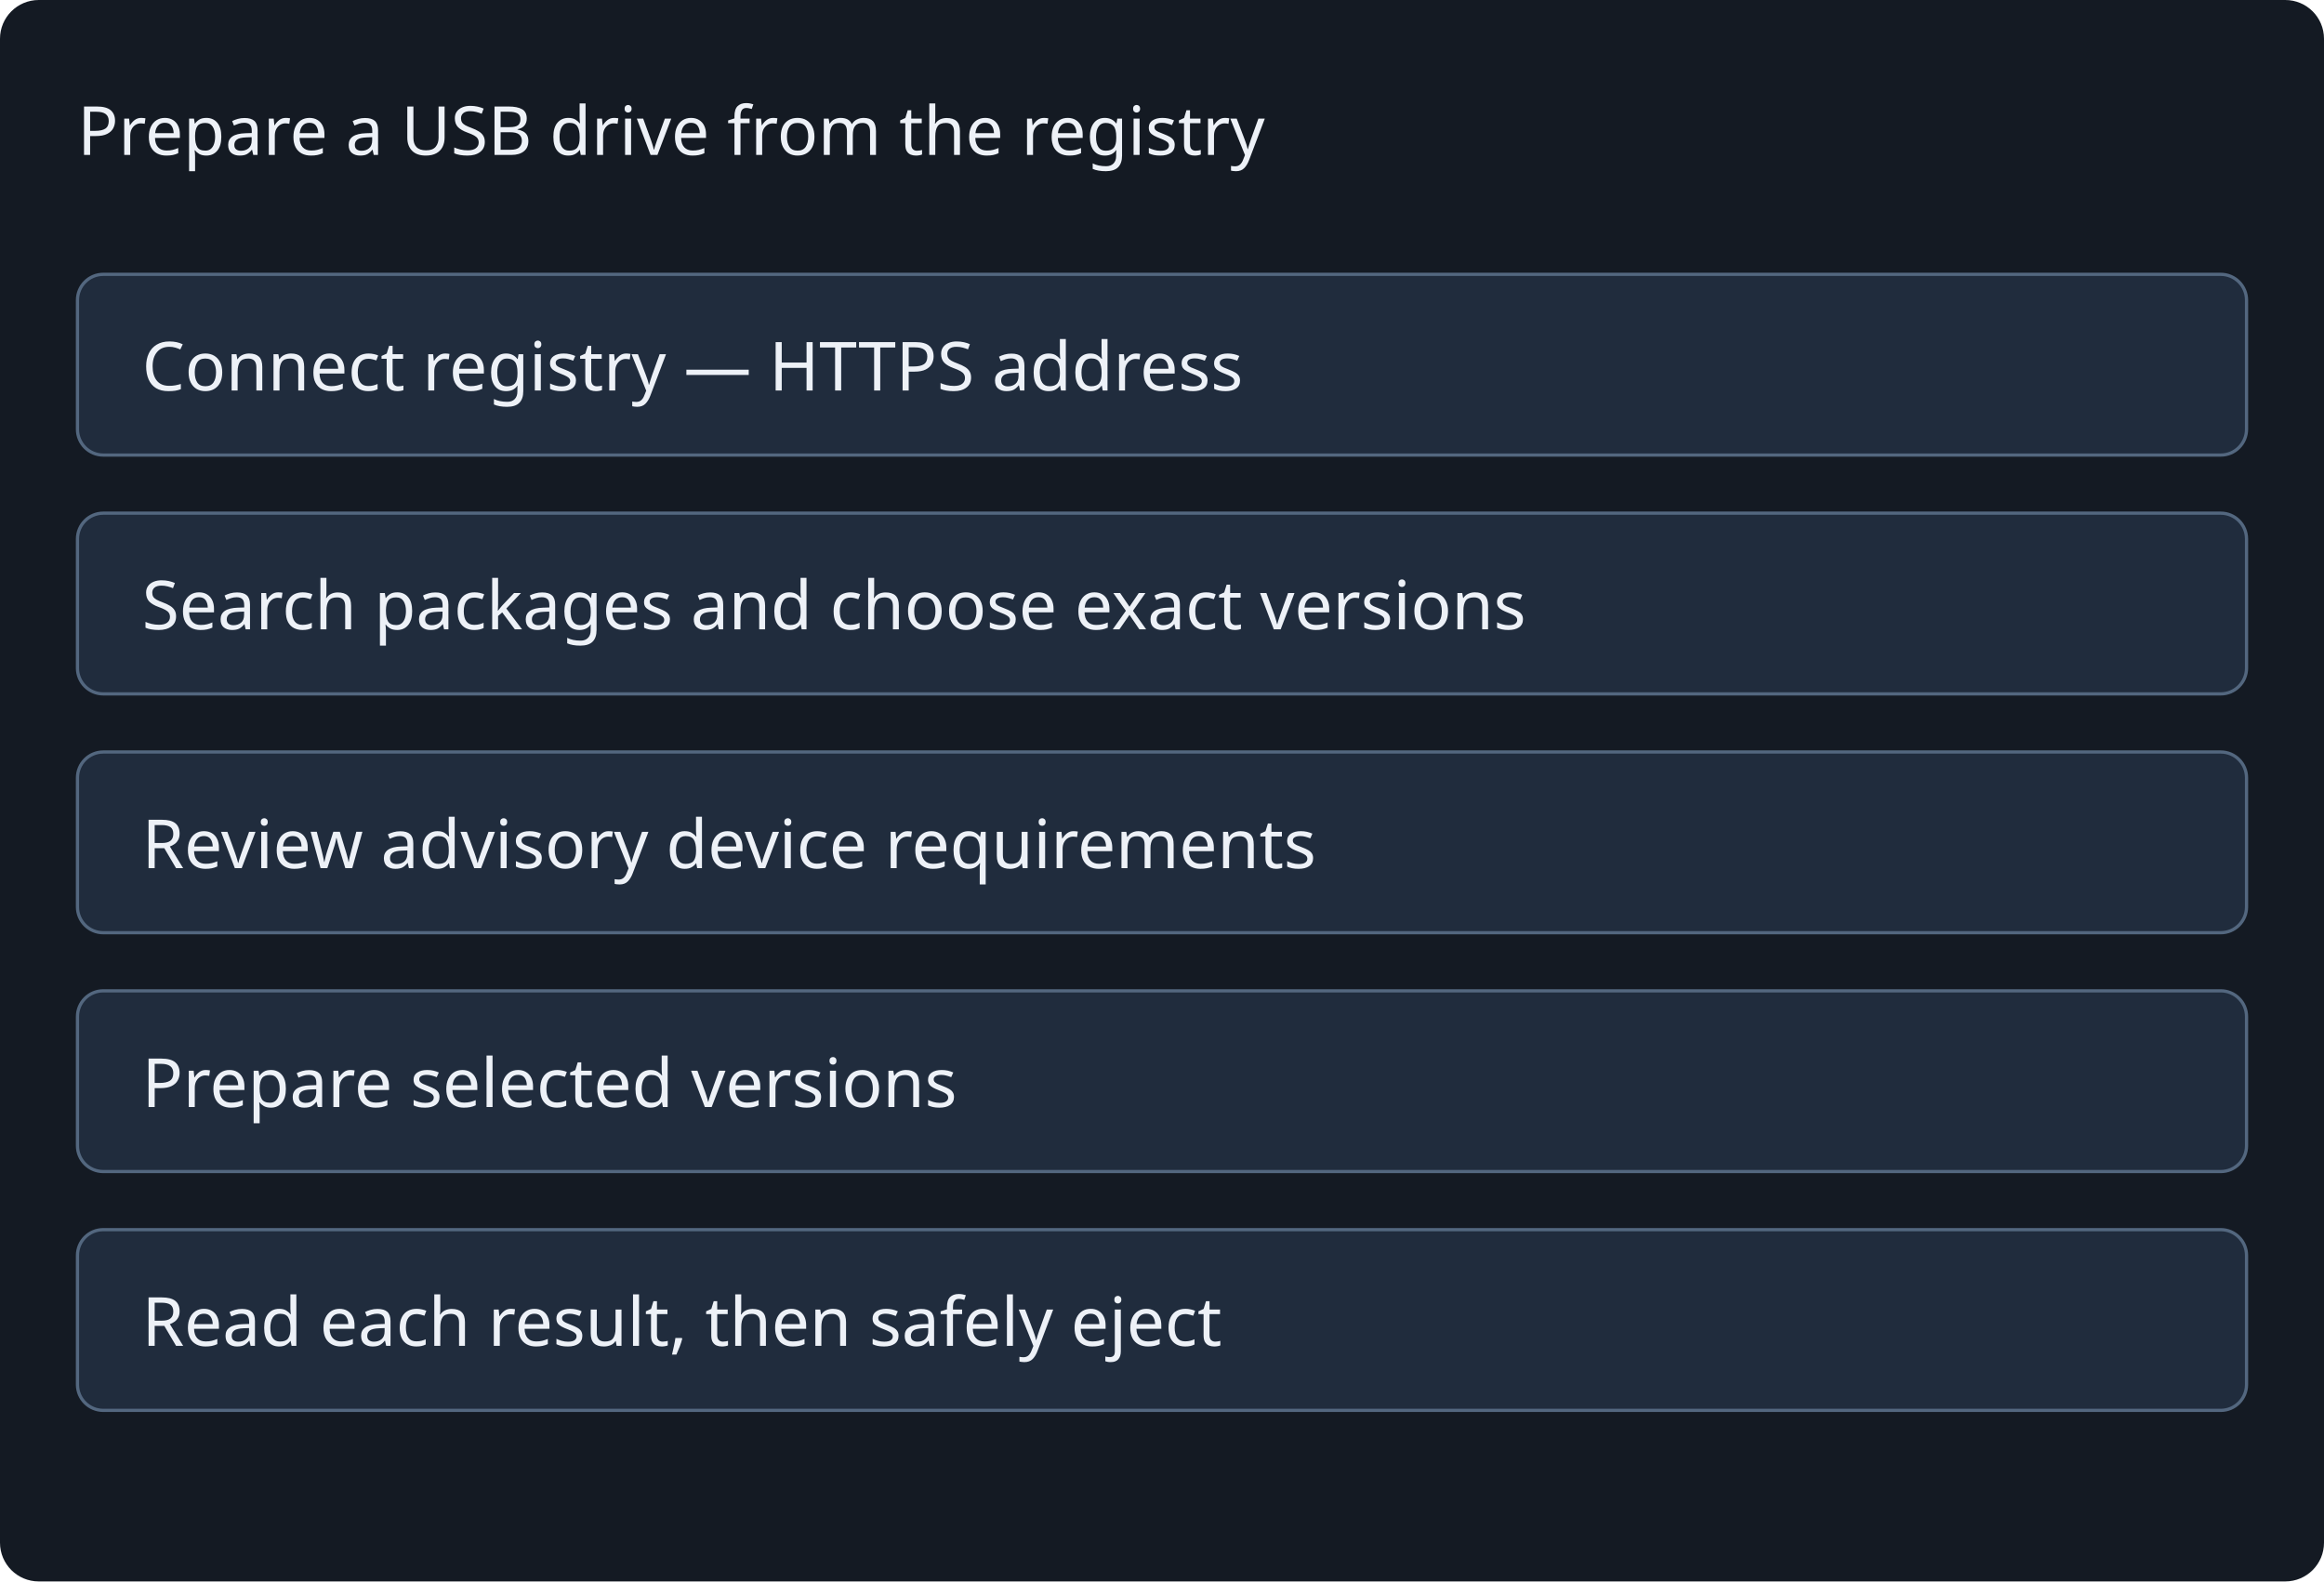
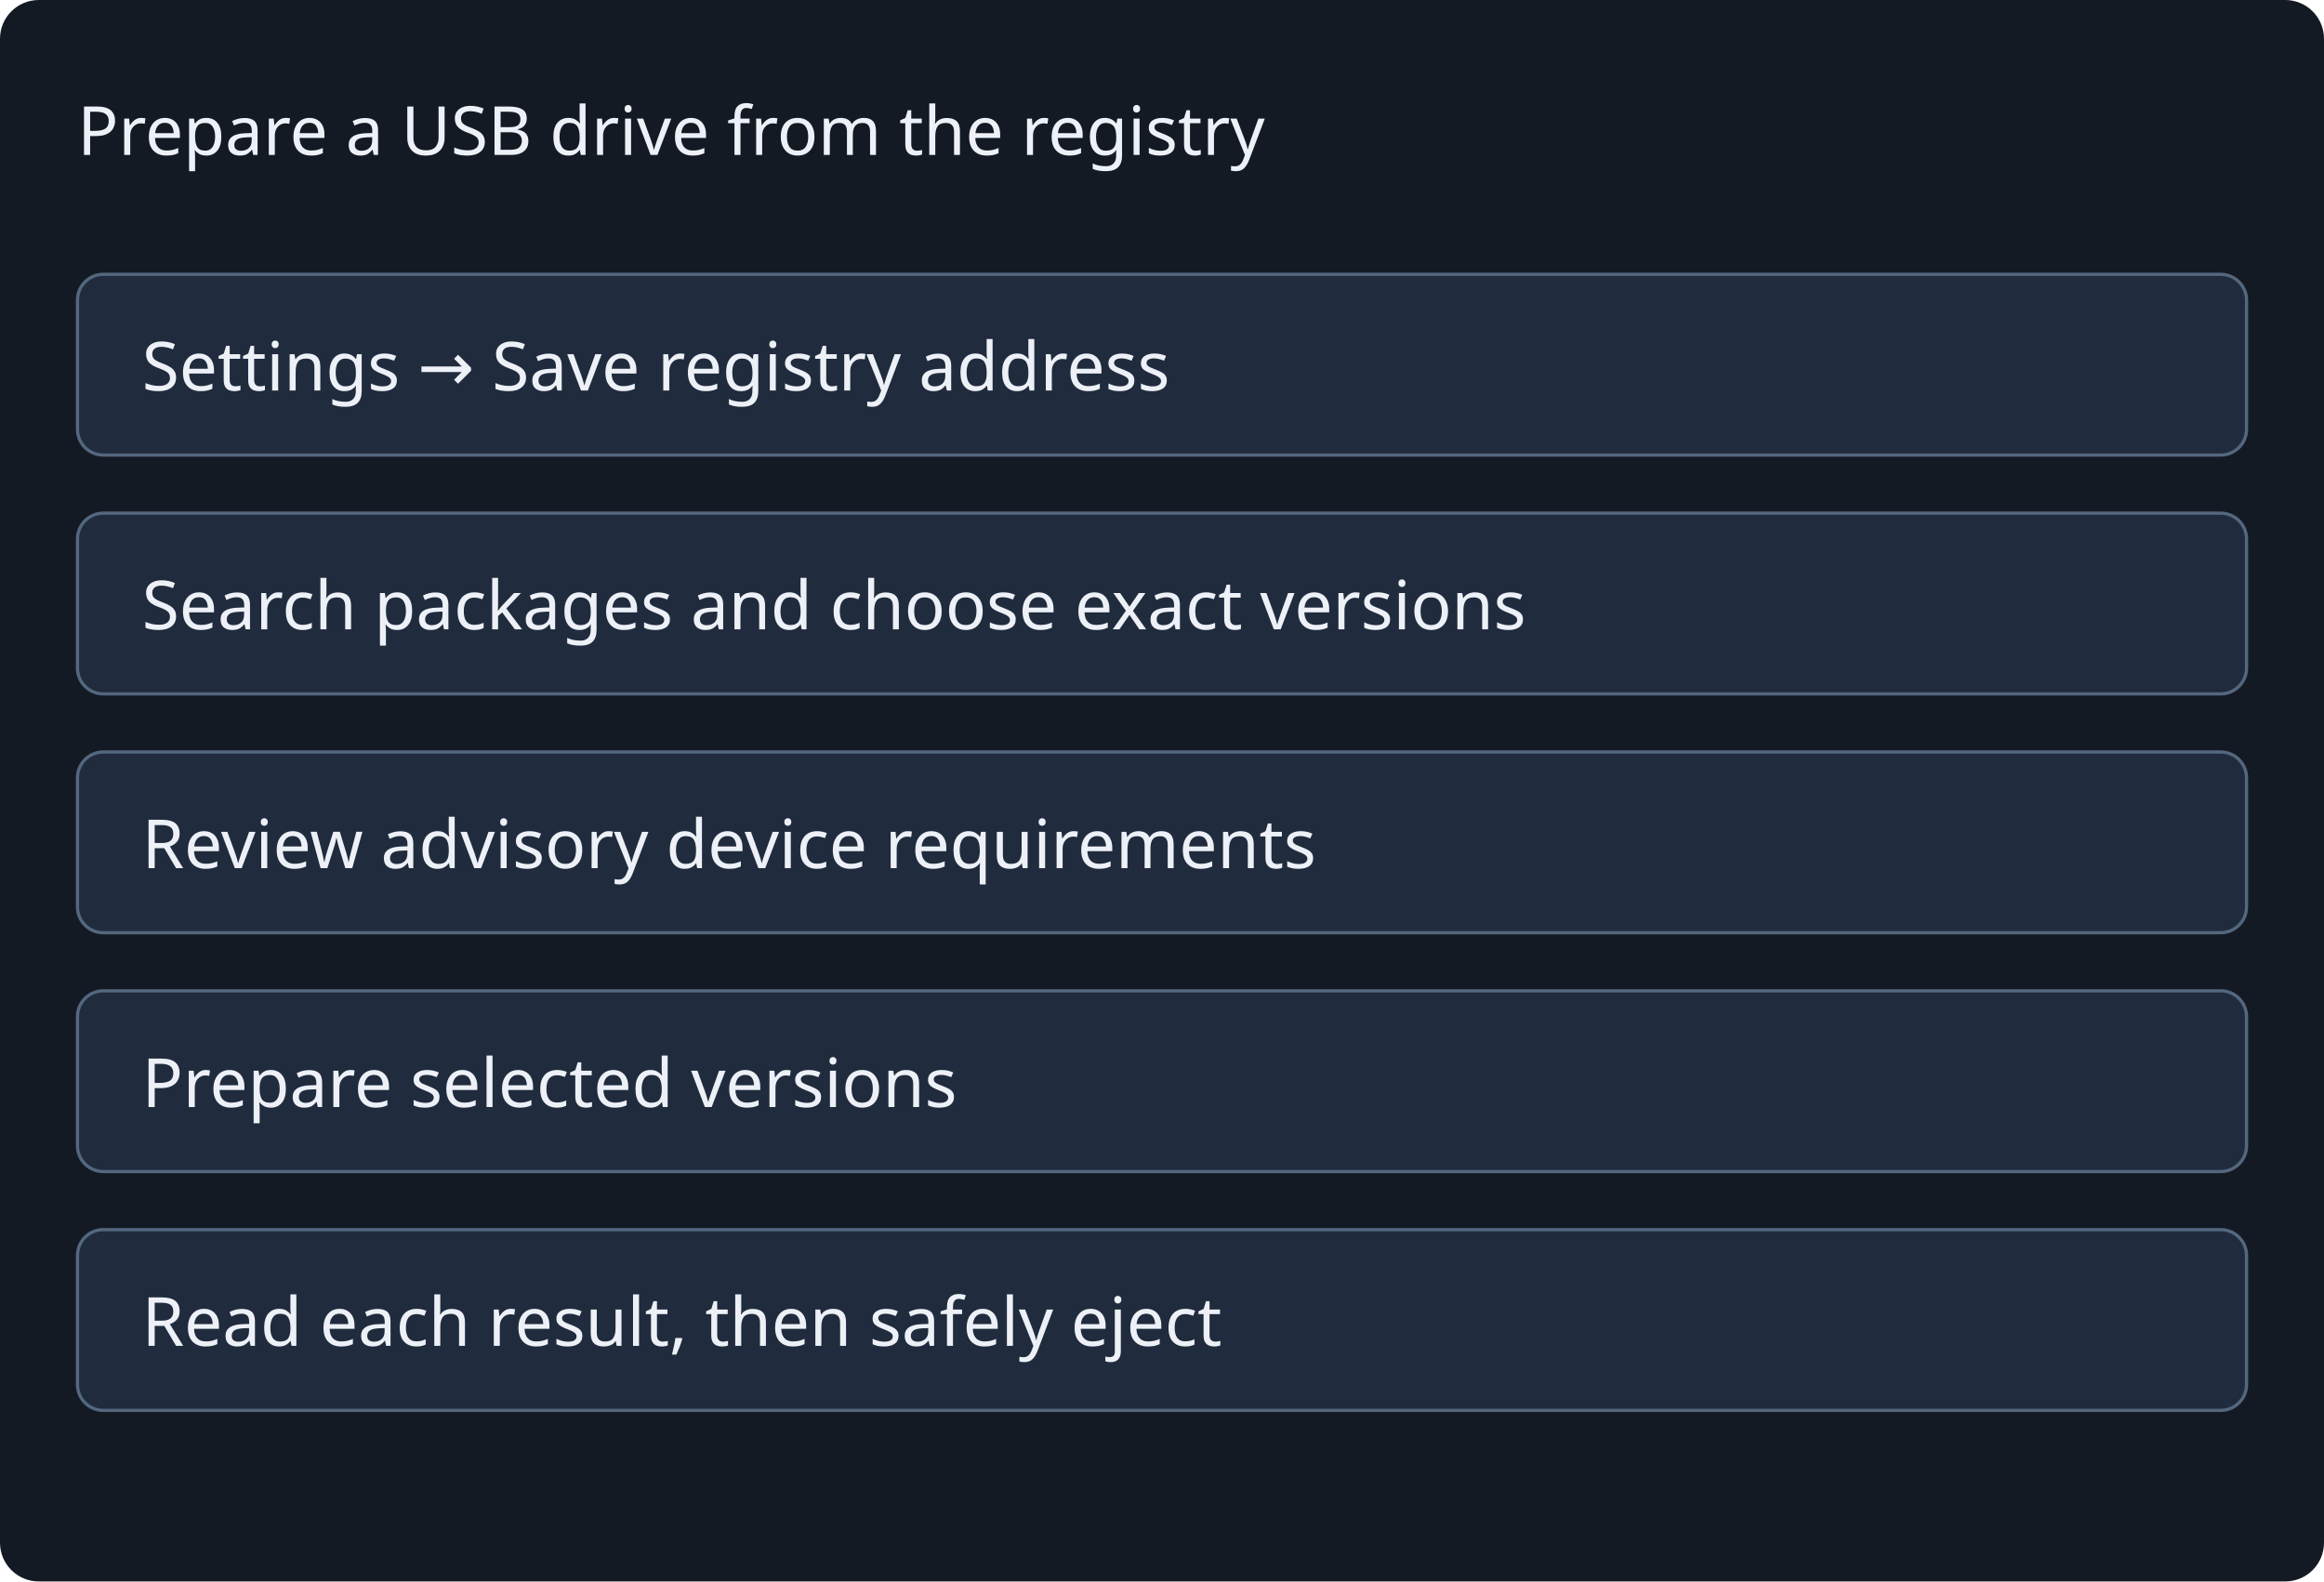
<svg xmlns="http://www.w3.org/2000/svg" viewBox="0 0 720 490" role="img" aria-labelledby="t d">
  <rect width="720" height="490" rx="12" fill="#141a23" />
  <g font-family="system-ui,sans-serif" font-size="21">
    <text x="24" y="48" fill="#edf1f7">Prepare a USB drive from the registry</text>
    <g transform="translate(24,85)">
      <rect width="672" height="56" rx="8" fill="#202c3d" stroke="#53677f" />
-       <text x="20" y="36" fill="#edf1f7">Connect registry — HTTPS address</text>
+       <text x="20" y="36" fill="#edf1f7">Settings → Save registry address</text>
    </g>
    <g transform="translate(24,159)">
      <rect width="672" height="56" rx="8" fill="#202c3d" stroke="#53677f" />
      <text x="20" y="36" fill="#edf1f7">Search packages and choose exact versions</text>
    </g>
    <g transform="translate(24,233)">
      <rect width="672" height="56" rx="8" fill="#202c3d" stroke="#53677f" />
      <text x="20" y="36" fill="#edf1f7">Review advisory device requirements</text>
    </g>
    <g transform="translate(24,307)">
      <rect width="672" height="56" rx="8" fill="#202c3d" stroke="#53677f" />
      <text x="20" y="36" fill="#edf1f7">Prepare selected versions</text>
    </g>
    <g transform="translate(24,381)">
      <rect width="672" height="56" rx="8" fill="#202c3d" stroke="#53677f" />
      <text x="20" y="36" fill="#edf1f7">Read each result, then safely eject</text>
    </g>
  </g>
</svg>
